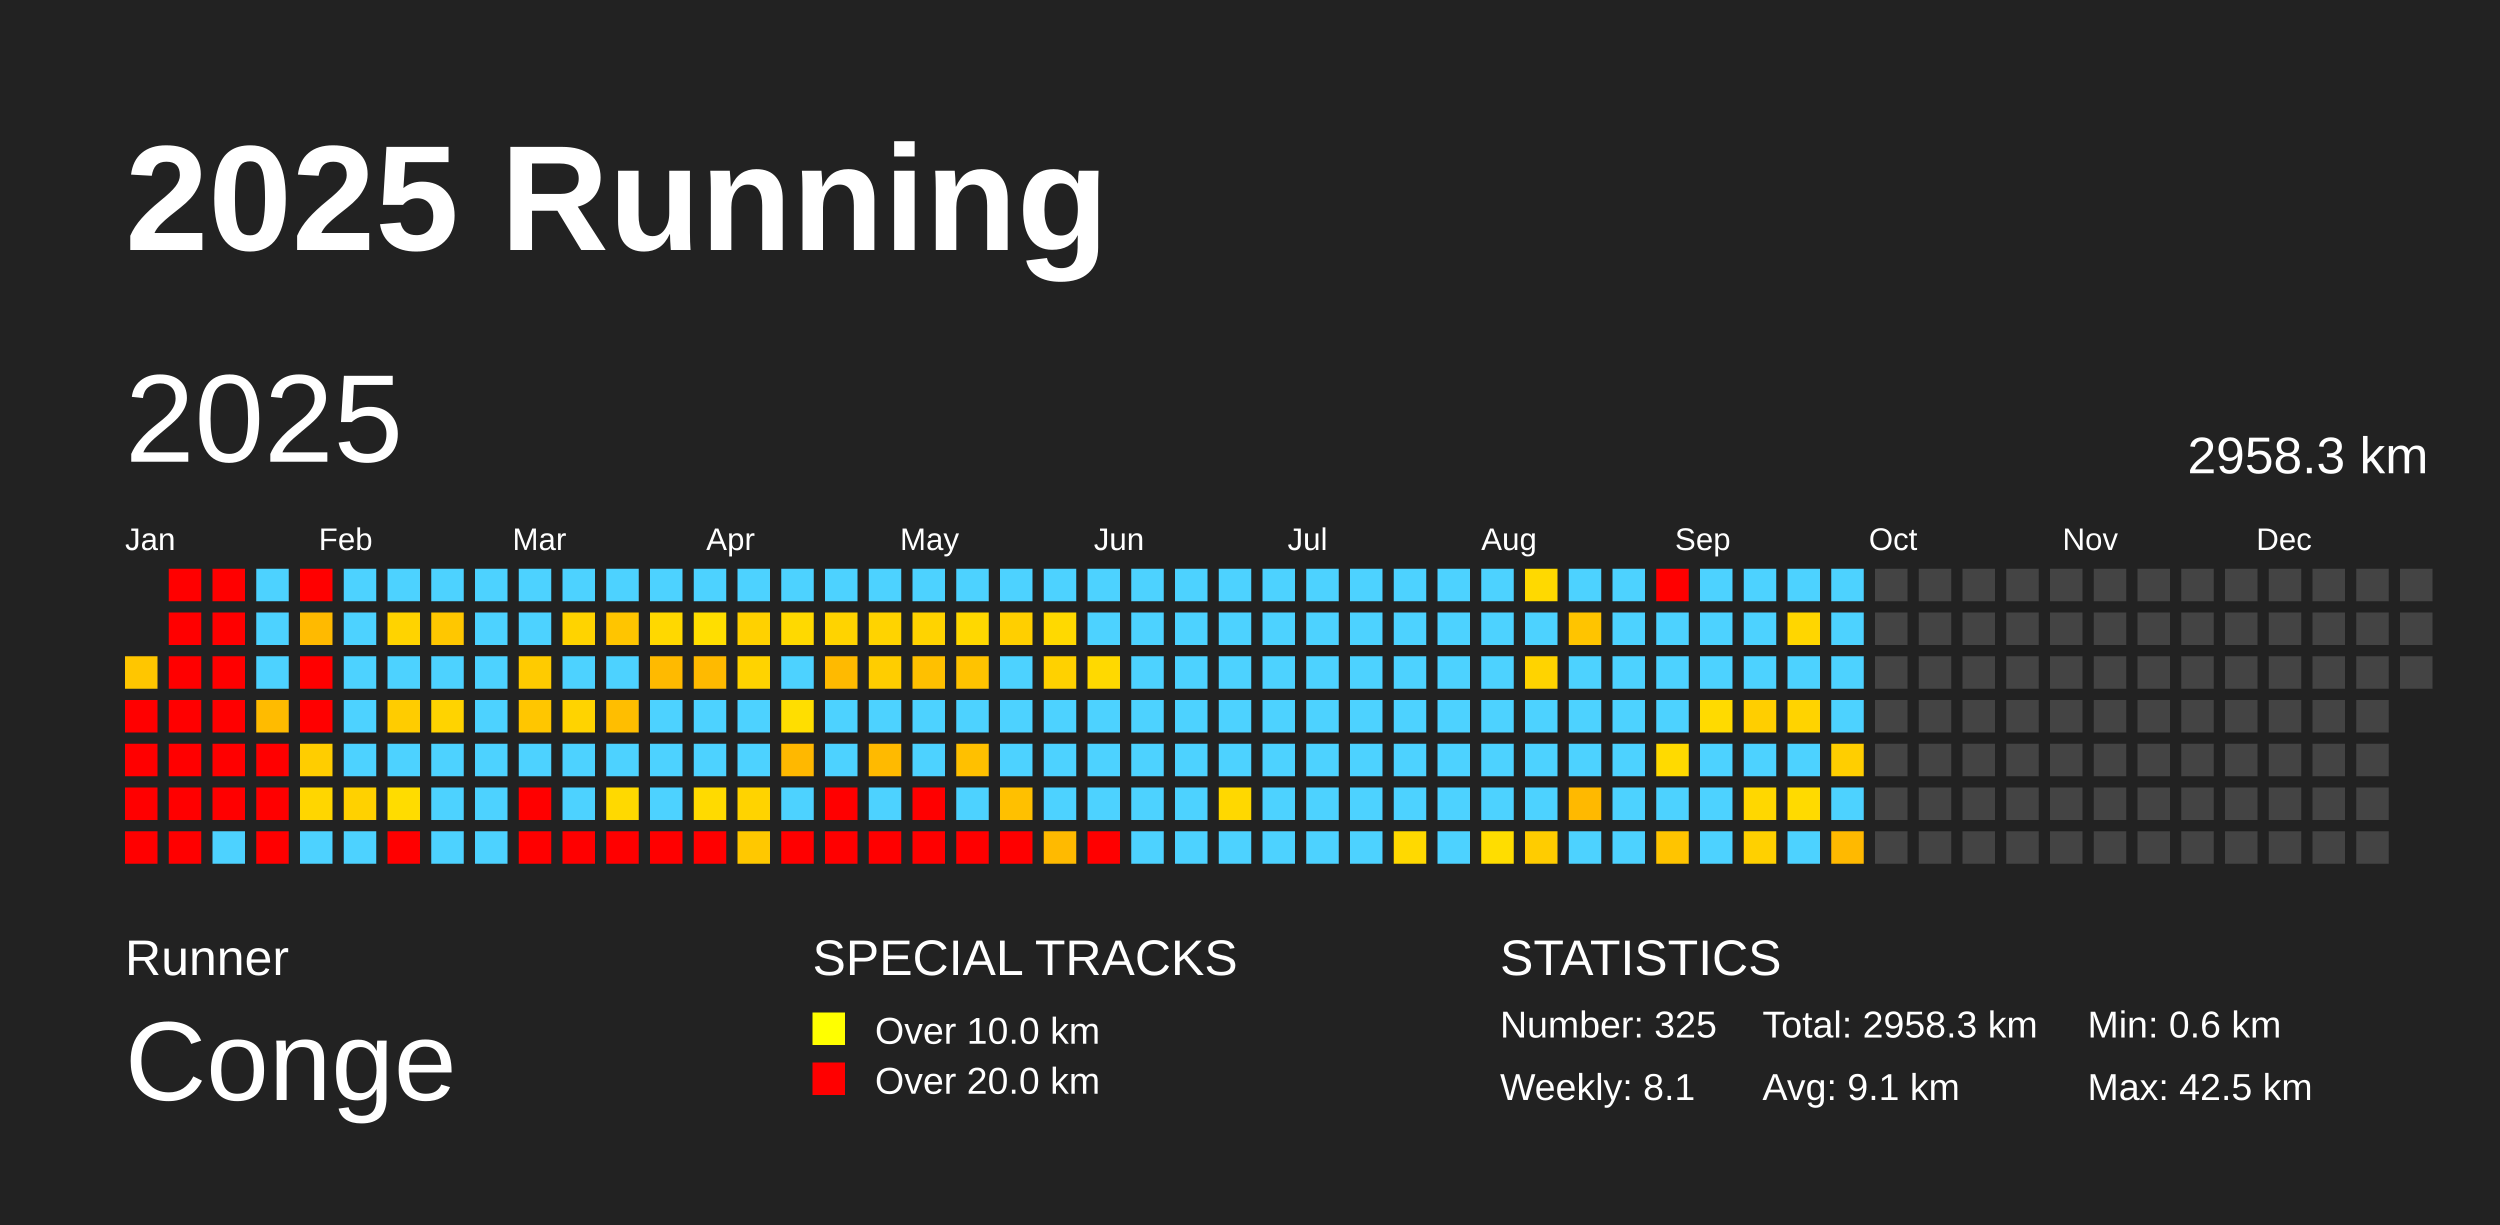
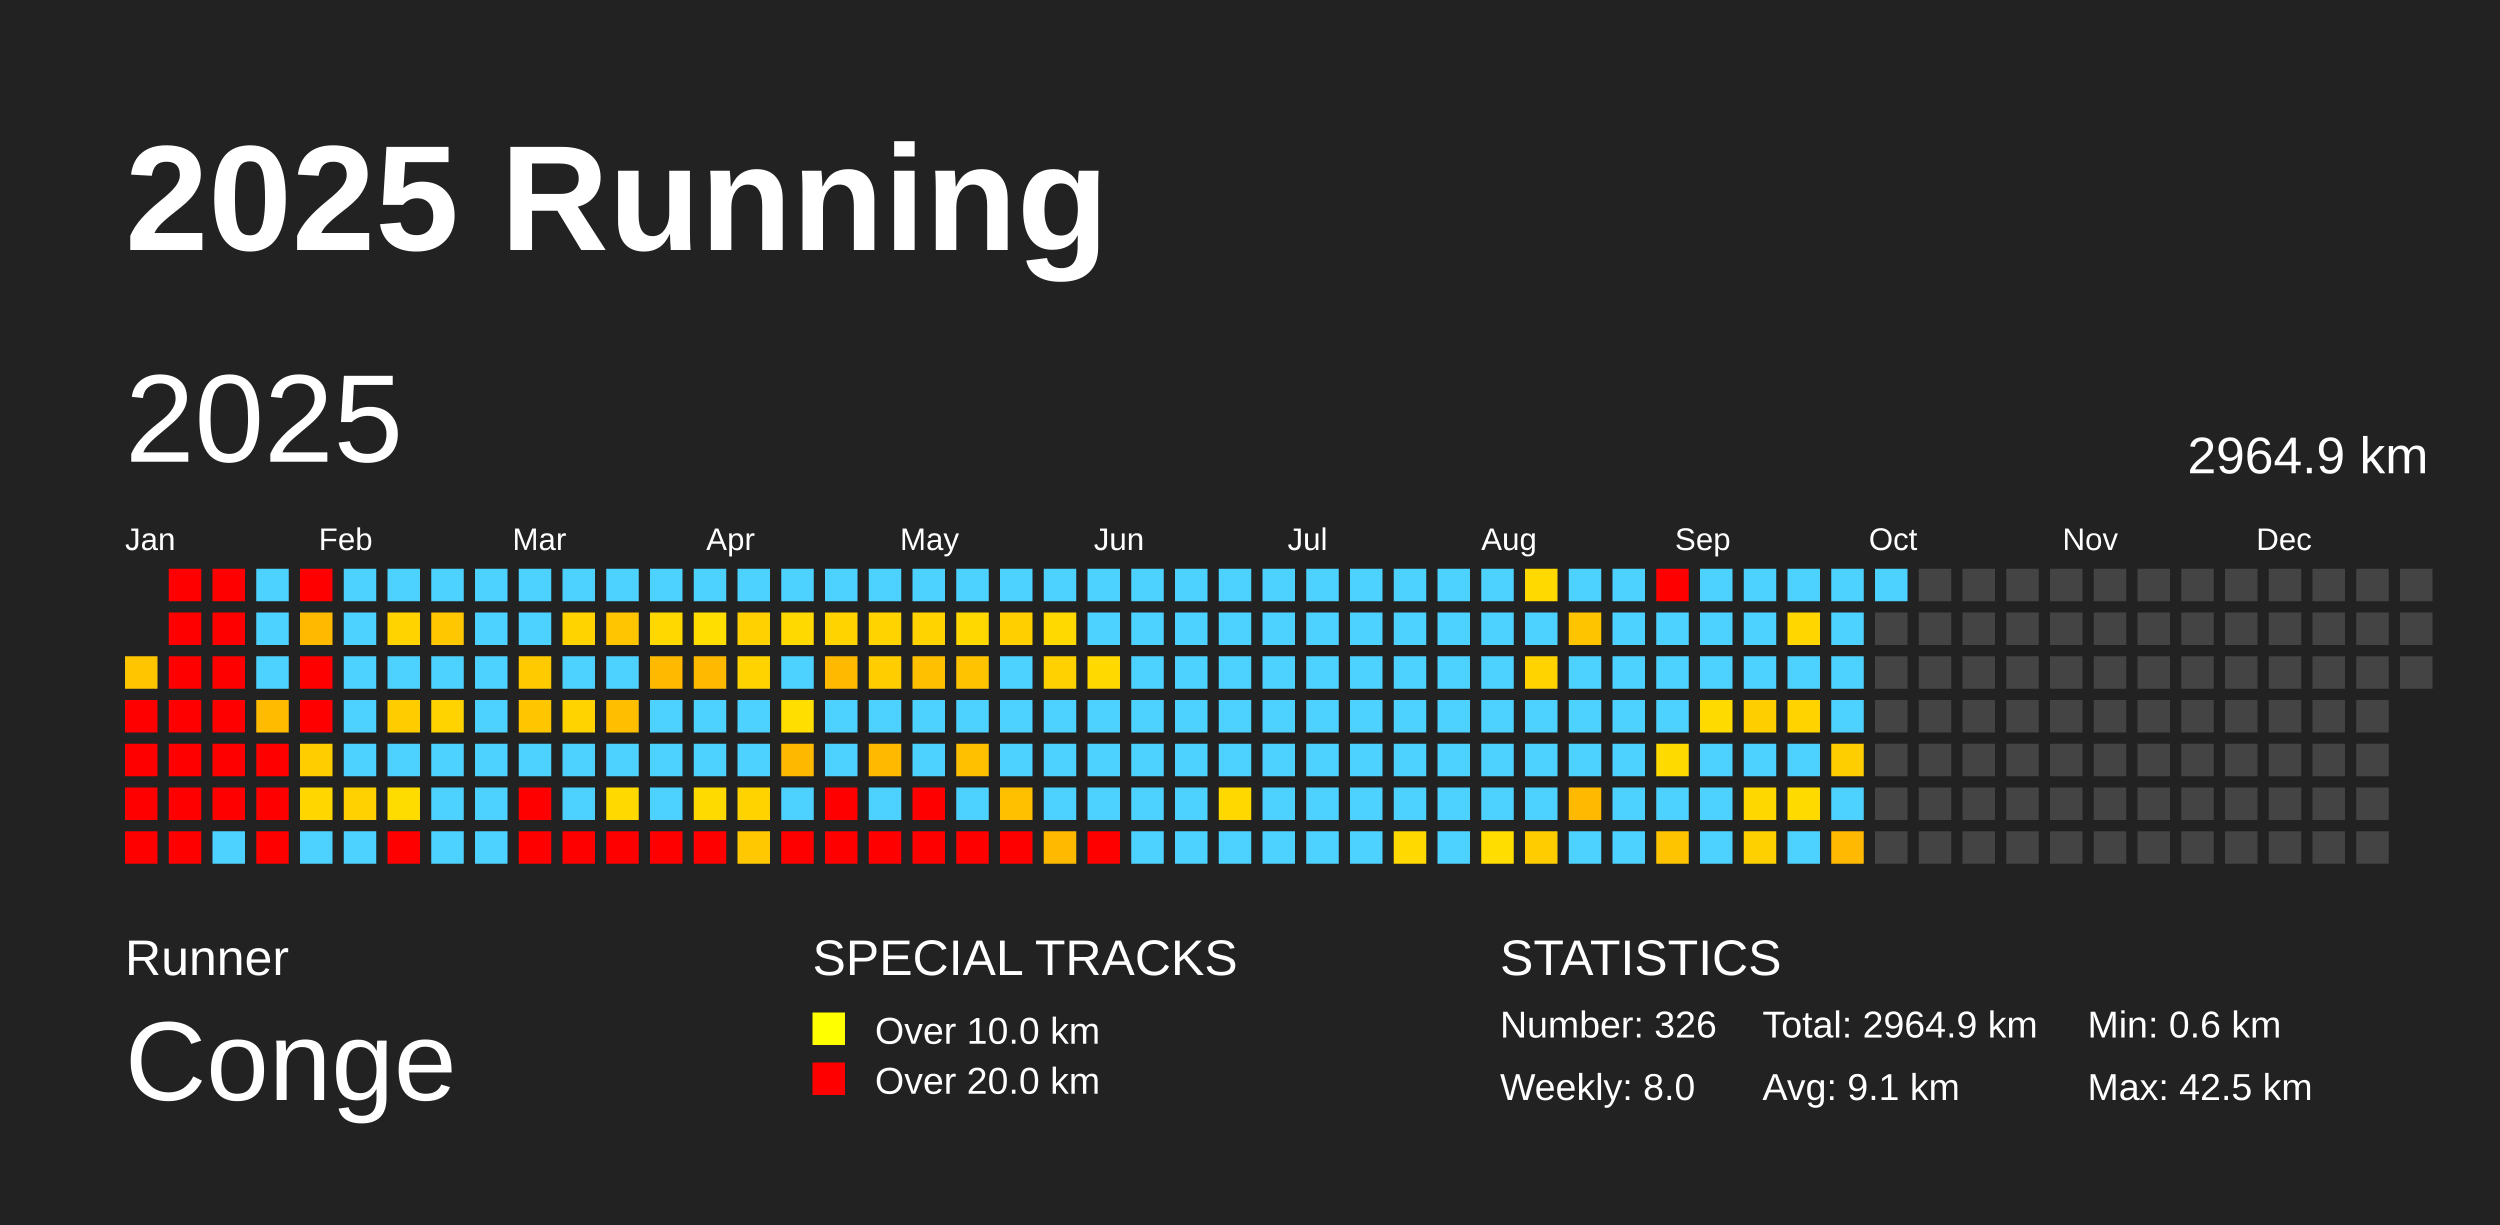
<svg xmlns="http://www.w3.org/2000/svg" baseProfile="full" height="98mm" version="1.1" viewBox="0,0,200,98" width="200mm">
  <defs />
  <rect fill="#222222" height="98" width="200" x="0" y="0" />
  <text fill="#FFFFFF" style="font-size:12px; font-family:Arial; font-weight:bold;" x="10" y="20">2025 Running</text>
  <text fill="#FFFFFF" style="font-size:4px; font-family:Arial" x="10" y="78">Runner</text>
  <text fill="#FFFFFF" style="font-size:9px; font-family:Arial" x="10" y="88">Conge</text>
  <text fill="#FFFFFF" style="font-size:4px; font-family:Arial" x="65" y="78">SPECIAL TRACKS</text>
  <rect fill="yellow" height="2.6" width="2.6" x="65" y="81" />
  <text fill="#FFFFFF" style="font-size:3px; font-family:Arial" x="70" y="83.5">Over 10.0 km</text>
  <rect fill="red" height="2.6" width="2.6" x="65" y="85" />
  <text fill="#FFFFFF" style="font-size:3px; font-family:Arial" x="70" y="87.5">Over 20.0 km</text>
  <text fill="#FFFFFF" style="font-size:4px; font-family:Arial" x="120" y="78">STATISTICS</text>
-   <text fill="#FFFFFF" style="font-size:3px; font-family:Arial" x="120" y="83">Number: 325</text>
-   <text fill="#FFFFFF" style="font-size:3px; font-family:Arial" x="120" y="88">Weekly: 8.1</text>
-   <text fill="#FFFFFF" style="font-size:3px; font-family:Arial" x="141" y="83">Total: 2958.3 km</text>
+   <text fill="#FFFFFF" style="font-size:3px; font-family:Arial" x="120" y="83">Number: 326</text>
+   <text fill="#FFFFFF" style="font-size:3px; font-family:Arial" x="120" y="88">Weekly: 8.0</text>
+   <text fill="#FFFFFF" style="font-size:3px; font-family:Arial" x="141" y="83">Total: 2964.9 km</text>
  <text fill="#FFFFFF" style="font-size:3px; font-family:Arial" x="141" y="88">Avg: 9.1 km</text>
  <text fill="#FFFFFF" style="font-size:3px; font-family:Arial" x="167" y="83">Min: 0.6 km</text>
  <text fill="#FFFFFF" style="font-size:3px; font-family:Arial" x="167" y="88">Max: 42.5 km</text>
  <text dominant-baseline="hanging" fill="#FFFFFF" style="font-size:10.0px; font-family:Arial;" x="10" y="30">2025</text>
-   <text dominant-baseline="hanging" fill="#FFFFFF" style="font-size:4.125px; font-family:Arial;" x="175" y="35">2958.3 km</text>
+   <text dominant-baseline="hanging" fill="#FFFFFF" style="font-size:4.125px; font-family:Arial;" x="175" y="35">2964.9 km</text>
  <text fill="#FFFFFF" style="font-size:2.5px; font-family:Arial" x="10.0" y="44">Jan</text>
  <text fill="#FFFFFF" style="font-size:2.5px; font-family:Arial" x="25.5" y="44">Feb</text>
  <text fill="#FFFFFF" style="font-size:2.5px; font-family:Arial" x="41.0" y="44">Mar</text>
  <text fill="#FFFFFF" style="font-size:2.5px; font-family:Arial" x="56.5" y="44">Apr</text>
  <text fill="#FFFFFF" style="font-size:2.5px; font-family:Arial" x="72.0" y="44">May</text>
  <text fill="#FFFFFF" style="font-size:2.5px; font-family:Arial" x="87.5" y="44">Jun</text>
  <text fill="#FFFFFF" style="font-size:2.5px; font-family:Arial" x="103.0" y="44">Jul</text>
  <text fill="#FFFFFF" style="font-size:2.5px; font-family:Arial" x="118.5" y="44">Aug</text>
  <text fill="#FFFFFF" style="font-size:2.5px; font-family:Arial" x="134.0" y="44">Sep</text>
  <text fill="#FFFFFF" style="font-size:2.5px; font-family:Arial" x="149.5" y="44">Oct</text>
  <text fill="#FFFFFF" style="font-size:2.5px; font-family:Arial" x="165.0" y="44">Nov</text>
  <text fill="#FFFFFF" style="font-size:2.5px; font-family:Arial" x="180.5" y="44">Dec</text>
  <rect fill="#ffc600" height="2.6" width="2.6" x="10.0" y="52.5" />
  <rect fill="red" height="2.6" width="2.6" x="10.0" y="56.0" />
  <rect fill="red" height="2.6" width="2.6" x="10.0" y="59.5" />
  <rect fill="red" height="2.6" width="2.6" x="10.0" y="63.0" />
  <rect fill="red" height="2.6" width="2.6" x="10.0" y="66.5" />
  <rect fill="red" height="2.6" width="2.6" x="13.5" y="45.5" />
  <rect fill="red" height="2.6" width="2.6" x="13.5" y="49.0" />
  <rect fill="red" height="2.6" width="2.6" x="13.5" y="52.5" />
  <rect fill="red" height="2.6" width="2.6" x="13.5" y="56.0" />
  <rect fill="red" height="2.6" width="2.6" x="13.5" y="59.5" />
  <rect fill="red" height="2.6" width="2.6" x="13.5" y="63.0" />
  <rect fill="red" height="2.6" width="2.6" x="13.5" y="66.5" />
  <rect fill="red" height="2.6" width="2.6" x="17.0" y="45.5" />
  <rect fill="red" height="2.6" width="2.6" x="17.0" y="49.0" />
  <rect fill="red" height="2.6" width="2.6" x="17.0" y="52.5" />
  <rect fill="red" height="2.6" width="2.6" x="17.0" y="56.0" />
  <rect fill="red" height="2.6" width="2.6" x="17.0" y="59.5" />
  <rect fill="red" height="2.6" width="2.6" x="17.0" y="63.0" />
  <rect fill="#4dd2ff" height="2.6" width="2.6" x="17.0" y="66.5" />
  <rect fill="#4dd2ff" height="2.6" width="2.6" x="20.5" y="45.5" />
  <rect fill="#4dd2ff" height="2.6" width="2.6" x="20.5" y="49.0" />
  <rect fill="#4dd2ff" height="2.6" width="2.6" x="20.5" y="52.5" />
  <rect fill="#ffbb00" height="2.6" width="2.6" x="20.5" y="56.0" />
  <rect fill="red" height="2.6" width="2.6" x="20.5" y="59.5" />
  <rect fill="red" height="2.6" width="2.6" x="20.5" y="63.0" />
  <rect fill="red" height="2.6" width="2.6" x="20.5" y="66.5" />
  <rect fill="red" height="2.6" width="2.6" x="24.0" y="45.5" />
  <rect fill="#ffba00" height="2.6" width="2.6" x="24.0" y="49.0" />
  <rect fill="red" height="2.6" width="2.6" x="24.0" y="52.5" />
  <rect fill="red" height="2.6" width="2.6" x="24.0" y="56.0" />
  <rect fill="#ffcd00" height="2.6" width="2.6" x="24.0" y="59.5" />
  <rect fill="#ffd600" height="2.6" width="2.6" x="24.0" y="63.0" />
  <rect fill="#4dd2ff" height="2.6" width="2.6" x="24.0" y="66.5" />
  <rect fill="#4dd2ff" height="2.6" width="2.6" x="27.5" y="45.5" />
  <rect fill="#4dd2ff" height="2.6" width="2.6" x="27.5" y="49.0" />
  <rect fill="#4dd2ff" height="2.6" width="2.6" x="27.5" y="52.5" />
  <rect fill="#4dd2ff" height="2.6" width="2.6" x="27.5" y="56.0" />
  <rect fill="#4dd2ff" height="2.6" width="2.6" x="27.5" y="59.5" />
  <rect fill="#ffd100" height="2.6" width="2.6" x="27.5" y="63.0" />
  <rect fill="#4dd2ff" height="2.6" width="2.6" x="27.5" y="66.5" />
  <rect fill="#4dd2ff" height="2.6" width="2.6" x="31.0" y="45.5" />
  <rect fill="#ffd300" height="2.6" width="2.6" x="31.0" y="49.0" />
  <rect fill="#4dd2ff" height="2.6" width="2.6" x="31.0" y="52.5" />
  <rect fill="#ffcc00" height="2.6" width="2.6" x="31.0" y="56.0" />
  <rect fill="#4dd2ff" height="2.6" width="2.6" x="31.0" y="59.5" />
  <rect fill="#ffdc00" height="2.6" width="2.6" x="31.0" y="63.0" />
  <rect fill="red" height="2.6" width="2.6" x="31.0" y="66.5" />
  <rect fill="#4dd2ff" height="2.6" width="2.6" x="34.5" y="45.5" />
  <rect fill="#ffc700" height="2.6" width="2.6" x="34.5" y="49.0" />
  <rect fill="#4dd2ff" height="2.6" width="2.6" x="34.5" y="52.5" />
  <rect fill="#ffd300" height="2.6" width="2.6" x="34.5" y="56.0" />
  <rect fill="#4dd2ff" height="2.6" width="2.6" x="34.5" y="59.5" />
  <rect fill="#4dd2ff" height="2.6" width="2.6" x="34.5" y="63.0" />
  <rect fill="#4dd2ff" height="2.6" width="2.6" x="34.5" y="66.5" />
  <rect fill="#4dd2ff" height="2.6" width="2.6" x="38.0" y="45.5" />
  <rect fill="#4dd2ff" height="2.6" width="2.6" x="38.0" y="49.0" />
  <rect fill="#4dd2ff" height="2.6" width="2.6" x="38.0" y="52.5" />
  <rect fill="#4dd2ff" height="2.6" width="2.6" x="38.0" y="56.0" />
  <rect fill="#4dd2ff" height="2.6" width="2.6" x="38.0" y="59.5" />
  <rect fill="#4dd2ff" height="2.6" width="2.6" x="38.0" y="63.0" />
  <rect fill="#4dd2ff" height="2.6" width="2.6" x="38.0" y="66.5" />
  <rect fill="#4dd2ff" height="2.6" width="2.6" x="41.5" y="45.5" />
  <rect fill="#4dd2ff" height="2.6" width="2.6" x="41.5" y="49.0" />
  <rect fill="#ffcb00" height="2.6" width="2.6" x="41.5" y="52.5" />
  <rect fill="#ffc600" height="2.6" width="2.6" x="41.5" y="56.0" />
  <rect fill="#4dd2ff" height="2.6" width="2.6" x="41.5" y="59.5" />
  <rect fill="red" height="2.6" width="2.6" x="41.5" y="63.0" />
  <rect fill="red" height="2.6" width="2.6" x="41.5" y="66.5" />
  <rect fill="#4dd2ff" height="2.6" width="2.6" x="45.0" y="45.5" />
  <rect fill="#ffd300" height="2.6" width="2.6" x="45.0" y="49.0" />
  <rect fill="#4dd2ff" height="2.6" width="2.6" x="45.0" y="52.5" />
  <rect fill="#ffd300" height="2.6" width="2.6" x="45.0" y="56.0" />
  <rect fill="#4dd2ff" height="2.6" width="2.6" x="45.0" y="59.5" />
  <rect fill="#4dd2ff" height="2.6" width="2.6" x="45.0" y="63.0" />
  <rect fill="red" height="2.6" width="2.6" x="45.0" y="66.5" />
  <rect fill="#4dd2ff" height="2.6" width="2.6" x="48.5" y="45.5" />
  <rect fill="#ffc500" height="2.6" width="2.6" x="48.5" y="49.0" />
  <rect fill="#4dd2ff" height="2.6" width="2.6" x="48.5" y="52.5" />
  <rect fill="#ffbe00" height="2.6" width="2.6" x="48.5" y="56.0" />
  <rect fill="#4dd2ff" height="2.6" width="2.6" x="48.5" y="59.5" />
  <rect fill="#ffd900" height="2.6" width="2.6" x="48.5" y="63.0" />
  <rect fill="red" height="2.6" width="2.6" x="48.5" y="66.5" />
  <rect fill="#4dd2ff" height="2.6" width="2.6" x="52.0" y="45.5" />
  <rect fill="#ffd800" height="2.6" width="2.6" x="52.0" y="49.0" />
  <rect fill="#ffba00" height="2.6" width="2.6" x="52.0" y="52.5" />
  <rect fill="#4dd2ff" height="2.6" width="2.6" x="52.0" y="56.0" />
  <rect fill="#4dd2ff" height="2.6" width="2.6" x="52.0" y="59.5" />
  <rect fill="#4dd2ff" height="2.6" width="2.6" x="52.0" y="63.0" />
  <rect fill="red" height="2.6" width="2.6" x="52.0" y="66.5" />
  <rect fill="#4dd2ff" height="2.6" width="2.6" x="55.5" y="45.5" />
  <rect fill="#ffde00" height="2.6" width="2.6" x="55.5" y="49.0" />
  <rect fill="#ffba00" height="2.6" width="2.6" x="55.5" y="52.5" />
  <rect fill="#4dd2ff" height="2.6" width="2.6" x="55.5" y="56.0" />
  <rect fill="#4dd2ff" height="2.6" width="2.6" x="55.5" y="59.5" />
  <rect fill="#ffda00" height="2.6" width="2.6" x="55.5" y="63.0" />
  <rect fill="red" height="2.6" width="2.6" x="55.5" y="66.5" />
  <rect fill="#4dd2ff" height="2.6" width="2.6" x="59.0" y="45.5" />
  <rect fill="#ffd100" height="2.6" width="2.6" x="59.0" y="49.0" />
  <rect fill="#ffd300" height="2.6" width="2.6" x="59.0" y="52.5" />
  <rect fill="#4dd2ff" height="2.6" width="2.6" x="59.0" y="56.0" />
  <rect fill="#4dd2ff" height="2.6" width="2.6" x="59.0" y="59.5" />
  <rect fill="#ffd300" height="2.6" width="2.6" x="59.0" y="63.0" />
  <rect fill="#ffc800" height="2.6" width="2.6" x="59.0" y="66.5" />
  <rect fill="#4dd2ff" height="2.6" width="2.6" x="62.5" y="45.5" />
  <rect fill="#ffd900" height="2.6" width="2.6" x="62.5" y="49.0" />
  <rect fill="#4dd2ff" height="2.6" width="2.6" x="62.5" y="52.5" />
  <rect fill="#ffde00" height="2.6" width="2.6" x="62.5" y="56.0" />
  <rect fill="#ffb800" height="2.6" width="2.6" x="62.5" y="59.5" />
  <rect fill="#4dd2ff" height="2.6" width="2.6" x="62.5" y="63.0" />
  <rect fill="red" height="2.6" width="2.6" x="62.5" y="66.5" />
  <rect fill="#4dd2ff" height="2.6" width="2.6" x="66.0" y="45.5" />
  <rect fill="#ffd300" height="2.6" width="2.6" x="66.0" y="49.0" />
  <rect fill="#ffba00" height="2.6" width="2.6" x="66.0" y="52.5" />
  <rect fill="#4dd2ff" height="2.6" width="2.6" x="66.0" y="56.0" />
  <rect fill="#4dd2ff" height="2.6" width="2.6" x="66.0" y="59.5" />
  <rect fill="red" height="2.6" width="2.6" x="66.0" y="63.0" />
  <rect fill="red" height="2.6" width="2.6" x="66.0" y="66.5" />
  <rect fill="#4dd2ff" height="2.6" width="2.6" x="69.5" y="45.5" />
  <rect fill="#ffd300" height="2.6" width="2.6" x="69.5" y="49.0" />
  <rect fill="#ffcd00" height="2.6" width="2.6" x="69.5" y="52.5" />
  <rect fill="#4dd2ff" height="2.6" width="2.6" x="69.5" y="56.0" />
  <rect fill="#ffba00" height="2.6" width="2.6" x="69.5" y="59.5" />
  <rect fill="#4dd2ff" height="2.6" width="2.6" x="69.5" y="63.0" />
  <rect fill="red" height="2.6" width="2.6" x="69.5" y="66.5" />
  <rect fill="#4dd2ff" height="2.6" width="2.6" x="73.0" y="45.5" />
  <rect fill="#ffd300" height="2.6" width="2.6" x="73.0" y="49.0" />
  <rect fill="#ffc000" height="2.6" width="2.6" x="73.0" y="52.5" />
  <rect fill="#4dd2ff" height="2.6" width="2.6" x="73.0" y="56.0" />
  <rect fill="#4dd2ff" height="2.6" width="2.6" x="73.0" y="59.5" />
  <rect fill="red" height="2.6" width="2.6" x="73.0" y="63.0" />
  <rect fill="red" height="2.6" width="2.6" x="73.0" y="66.5" />
  <rect fill="#4dd2ff" height="2.6" width="2.6" x="76.5" y="45.5" />
  <rect fill="#ffd800" height="2.6" width="2.6" x="76.5" y="49.0" />
  <rect fill="#ffc300" height="2.6" width="2.6" x="76.5" y="52.5" />
  <rect fill="#4dd2ff" height="2.6" width="2.6" x="76.5" y="56.0" />
  <rect fill="#ffc000" height="2.6" width="2.6" x="76.5" y="59.5" />
  <rect fill="#4dd2ff" height="2.6" width="2.6" x="76.5" y="63.0" />
  <rect fill="red" height="2.6" width="2.6" x="76.5" y="66.5" />
  <rect fill="#4dd2ff" height="2.6" width="2.6" x="80.0" y="45.5" />
  <rect fill="#ffcf00" height="2.6" width="2.6" x="80.0" y="49.0" />
  <rect fill="#4dd2ff" height="2.6" width="2.6" x="80.0" y="52.5" />
  <rect fill="#4dd2ff" height="2.6" width="2.6" x="80.0" y="56.0" />
  <rect fill="#4dd2ff" height="2.6" width="2.6" x="80.0" y="59.5" />
  <rect fill="#ffc000" height="2.6" width="2.6" x="80.0" y="63.0" />
  <rect fill="red" height="2.6" width="2.6" x="80.0" y="66.5" />
  <rect fill="#4dd2ff" height="2.6" width="2.6" x="83.5" y="45.5" />
  <rect fill="#ffd900" height="2.6" width="2.6" x="83.5" y="49.0" />
  <rect fill="#ffd100" height="2.6" width="2.6" x="83.5" y="52.5" />
  <rect fill="#4dd2ff" height="2.6" width="2.6" x="83.5" y="56.0" />
  <rect fill="#4dd2ff" height="2.6" width="2.6" x="83.5" y="59.5" />
  <rect fill="#4dd2ff" height="2.6" width="2.6" x="83.5" y="63.0" />
  <rect fill="#ffba00" height="2.6" width="2.6" x="83.5" y="66.5" />
  <rect fill="#4dd2ff" height="2.6" width="2.6" x="87.0" y="45.5" />
  <rect fill="#4dd2ff" height="2.6" width="2.6" x="87.0" y="49.0" />
  <rect fill="#ffd900" height="2.6" width="2.6" x="87.0" y="52.5" />
  <rect fill="#4dd2ff" height="2.6" width="2.6" x="87.0" y="56.0" />
  <rect fill="#4dd2ff" height="2.6" width="2.6" x="87.0" y="59.5" />
  <rect fill="#4dd2ff" height="2.6" width="2.6" x="87.0" y="63.0" />
  <rect fill="red" height="2.6" width="2.6" x="87.0" y="66.5" />
  <rect fill="#4dd2ff" height="2.6" width="2.6" x="90.5" y="45.5" />
  <rect fill="#4dd2ff" height="2.6" width="2.6" x="90.5" y="49.0" />
  <rect fill="#4dd2ff" height="2.6" width="2.6" x="90.5" y="52.5" />
  <rect fill="#4dd2ff" height="2.6" width="2.6" x="90.5" y="56.0" />
  <rect fill="#4dd2ff" height="2.6" width="2.6" x="90.5" y="59.5" />
  <rect fill="#4dd2ff" height="2.6" width="2.6" x="90.5" y="63.0" />
  <rect fill="#4dd2ff" height="2.6" width="2.6" x="90.5" y="66.5" />
  <rect fill="#4dd2ff" height="2.6" width="2.6" x="94.0" y="45.5" />
  <rect fill="#4dd2ff" height="2.6" width="2.6" x="94.0" y="49.0" />
  <rect fill="#4dd2ff" height="2.6" width="2.6" x="94.0" y="52.5" />
  <rect fill="#4dd2ff" height="2.6" width="2.6" x="94.0" y="56.0" />
  <rect fill="#4dd2ff" height="2.6" width="2.6" x="94.0" y="59.5" />
  <rect fill="#4dd2ff" height="2.6" width="2.6" x="94.0" y="63.0" />
  <rect fill="#4dd2ff" height="2.6" width="2.6" x="94.0" y="66.5" />
  <rect fill="#4dd2ff" height="2.6" width="2.6" x="97.5" y="45.5" />
  <rect fill="#4dd2ff" height="2.6" width="2.6" x="97.5" y="49.0" />
  <rect fill="#4dd2ff" height="2.6" width="2.6" x="97.5" y="52.5" />
  <rect fill="#4dd2ff" height="2.6" width="2.6" x="97.5" y="56.0" />
  <rect fill="#4dd2ff" height="2.6" width="2.6" x="97.5" y="59.5" />
  <rect fill="#ffd800" height="2.6" width="2.6" x="97.5" y="63.0" />
  <rect fill="#4dd2ff" height="2.6" width="2.6" x="97.5" y="66.5" />
  <rect fill="#4dd2ff" height="2.6" width="2.6" x="101.0" y="45.5" />
  <rect fill="#4dd2ff" height="2.6" width="2.6" x="101.0" y="49.0" />
  <rect fill="#4dd2ff" height="2.6" width="2.6" x="101.0" y="52.5" />
  <rect fill="#4dd2ff" height="2.6" width="2.6" x="101.0" y="56.0" />
  <rect fill="#4dd2ff" height="2.6" width="2.6" x="101.0" y="59.5" />
  <rect fill="#4dd2ff" height="2.6" width="2.6" x="101.0" y="63.0" />
  <rect fill="#4dd2ff" height="2.6" width="2.6" x="101.0" y="66.5" />
  <rect fill="#4dd2ff" height="2.6" width="2.6" x="104.5" y="45.5" />
  <rect fill="#4dd2ff" height="2.6" width="2.6" x="104.5" y="49.0" />
  <rect fill="#4dd2ff" height="2.6" width="2.6" x="104.5" y="52.5" />
  <rect fill="#4dd2ff" height="2.6" width="2.6" x="104.5" y="56.0" />
  <rect fill="#4dd2ff" height="2.6" width="2.6" x="104.5" y="59.5" />
  <rect fill="#4dd2ff" height="2.6" width="2.6" x="104.5" y="63.0" />
  <rect fill="#4dd2ff" height="2.6" width="2.6" x="104.5" y="66.5" />
  <rect fill="#4dd2ff" height="2.6" width="2.6" x="108.0" y="45.5" />
  <rect fill="#4dd2ff" height="2.6" width="2.6" x="108.0" y="49.0" />
  <rect fill="#4dd2ff" height="2.6" width="2.6" x="108.0" y="52.5" />
  <rect fill="#4dd2ff" height="2.6" width="2.6" x="108.0" y="56.0" />
  <rect fill="#4dd2ff" height="2.6" width="2.6" x="108.0" y="59.5" />
  <rect fill="#4dd2ff" height="2.6" width="2.6" x="108.0" y="63.0" />
  <rect fill="#4dd2ff" height="2.6" width="2.6" x="108.0" y="66.5" />
  <rect fill="#4dd2ff" height="2.6" width="2.6" x="111.5" y="45.5" />
  <rect fill="#4dd2ff" height="2.6" width="2.6" x="111.5" y="49.0" />
  <rect fill="#4dd2ff" height="2.6" width="2.6" x="111.5" y="52.5" />
  <rect fill="#4dd2ff" height="2.6" width="2.6" x="111.5" y="56.0" />
  <rect fill="#4dd2ff" height="2.6" width="2.6" x="111.5" y="59.5" />
  <rect fill="#4dd2ff" height="2.6" width="2.6" x="111.5" y="63.0" />
  <rect fill="#ffd900" height="2.6" width="2.6" x="111.5" y="66.5" />
  <rect fill="#4dd2ff" height="2.6" width="2.6" x="115.0" y="45.5" />
  <rect fill="#4dd2ff" height="2.6" width="2.6" x="115.0" y="49.0" />
  <rect fill="#4dd2ff" height="2.6" width="2.6" x="115.0" y="52.5" />
  <rect fill="#4dd2ff" height="2.6" width="2.6" x="115.0" y="56.0" />
  <rect fill="#4dd2ff" height="2.6" width="2.6" x="115.0" y="59.5" />
  <rect fill="#4dd2ff" height="2.6" width="2.6" x="115.0" y="63.0" />
  <rect fill="#4dd2ff" height="2.6" width="2.6" x="115.0" y="66.5" />
  <rect fill="#4dd2ff" height="2.6" width="2.6" x="118.5" y="45.5" />
  <rect fill="#4dd2ff" height="2.6" width="2.6" x="118.5" y="49.0" />
  <rect fill="#4dd2ff" height="2.6" width="2.6" x="118.5" y="52.5" />
  <rect fill="#4dd2ff" height="2.6" width="2.6" x="118.5" y="56.0" />
  <rect fill="#4dd2ff" height="2.6" width="2.6" x="118.5" y="59.5" />
  <rect fill="#4dd2ff" height="2.6" width="2.6" x="118.5" y="63.0" />
  <rect fill="#ffdd00" height="2.6" width="2.6" x="118.5" y="66.5" />
  <rect fill="#ffd900" height="2.6" width="2.6" x="122.0" y="45.5" />
  <rect fill="#4dd2ff" height="2.6" width="2.6" x="122.0" y="49.0" />
  <rect fill="#ffd300" height="2.6" width="2.6" x="122.0" y="52.5" />
  <rect fill="#4dd2ff" height="2.6" width="2.6" x="122.0" y="56.0" />
  <rect fill="#4dd2ff" height="2.6" width="2.6" x="122.0" y="59.5" />
  <rect fill="#4dd2ff" height="2.6" width="2.6" x="122.0" y="63.0" />
  <rect fill="#ffcc00" height="2.6" width="2.6" x="122.0" y="66.5" />
  <rect fill="#4dd2ff" height="2.6" width="2.6" x="125.5" y="45.5" />
  <rect fill="#ffc400" height="2.6" width="2.6" x="125.5" y="49.0" />
  <rect fill="#4dd2ff" height="2.6" width="2.6" x="125.5" y="52.5" />
  <rect fill="#4dd2ff" height="2.6" width="2.6" x="125.5" y="56.0" />
  <rect fill="#4dd2ff" height="2.6" width="2.6" x="125.5" y="59.5" />
  <rect fill="#ffb900" height="2.6" width="2.6" x="125.5" y="63.0" />
  <rect fill="#4dd2ff" height="2.6" width="2.6" x="125.5" y="66.5" />
  <rect fill="#4dd2ff" height="2.6" width="2.6" x="129.0" y="45.5" />
  <rect fill="#4dd2ff" height="2.6" width="2.6" x="129.0" y="49.0" />
  <rect fill="#4dd2ff" height="2.6" width="2.6" x="129.0" y="52.5" />
  <rect fill="#4dd2ff" height="2.6" width="2.6" x="129.0" y="56.0" />
  <rect fill="#4dd2ff" height="2.6" width="2.6" x="129.0" y="59.5" />
  <rect fill="#4dd2ff" height="2.6" width="2.6" x="129.0" y="63.0" />
  <rect fill="#4dd2ff" height="2.6" width="2.6" x="129.0" y="66.5" />
  <rect fill="red" height="2.6" width="2.6" x="132.5" y="45.5" />
  <rect fill="#4dd2ff" height="2.6" width="2.6" x="132.5" y="49.0" />
  <rect fill="#4dd2ff" height="2.6" width="2.6" x="132.5" y="52.5" />
  <rect fill="#4dd2ff" height="2.6" width="2.6" x="132.5" y="56.0" />
  <rect fill="#ffda00" height="2.6" width="2.6" x="132.5" y="59.5" />
  <rect fill="#4dd2ff" height="2.6" width="2.6" x="132.5" y="63.0" />
  <rect fill="#ffc400" height="2.6" width="2.6" x="132.5" y="66.5" />
  <rect fill="#4dd2ff" height="2.6" width="2.6" x="136.0" y="45.5" />
  <rect fill="#4dd2ff" height="2.6" width="2.6" x="136.0" y="49.0" />
  <rect fill="#4dd2ff" height="2.6" width="2.6" x="136.0" y="52.5" />
  <rect fill="#ffda00" height="2.6" width="2.6" x="136.0" y="56.0" />
  <rect fill="#4dd2ff" height="2.6" width="2.6" x="136.0" y="59.5" />
  <rect fill="#4dd2ff" height="2.6" width="2.6" x="136.0" y="63.0" />
  <rect fill="#4dd2ff" height="2.6" width="2.6" x="136.0" y="66.5" />
  <rect fill="#4dd2ff" height="2.6" width="2.6" x="139.5" y="45.5" />
  <rect fill="#4dd2ff" height="2.6" width="2.6" x="139.5" y="49.0" />
  <rect fill="#4dd2ff" height="2.6" width="2.6" x="139.5" y="52.5" />
  <rect fill="#ffce00" height="2.6" width="2.6" x="139.5" y="56.0" />
  <rect fill="#4dd2ff" height="2.6" width="2.6" x="139.5" y="59.5" />
  <rect fill="#ffd700" height="2.6" width="2.6" x="139.5" y="63.0" />
  <rect fill="#ffd000" height="2.6" width="2.6" x="139.5" y="66.5" />
  <rect fill="#4dd2ff" height="2.6" width="2.6" x="143.0" y="45.5" />
  <rect fill="#ffd600" height="2.6" width="2.6" x="143.0" y="49.0" />
  <rect fill="#4dd2ff" height="2.6" width="2.6" x="143.0" y="52.5" />
  <rect fill="#ffd300" height="2.6" width="2.6" x="143.0" y="56.0" />
  <rect fill="#4dd2ff" height="2.6" width="2.6" x="143.0" y="59.5" />
  <rect fill="#ffda00" height="2.6" width="2.6" x="143.0" y="63.0" />
  <rect fill="#4dd2ff" height="2.6" width="2.6" x="143.0" y="66.5" />
  <rect fill="#4dd2ff" height="2.6" width="2.6" x="146.5" y="45.5" />
  <rect fill="#4dd2ff" height="2.6" width="2.6" x="146.5" y="49.0" />
  <rect fill="#4dd2ff" height="2.6" width="2.6" x="146.5" y="52.5" />
  <rect fill="#4dd2ff" height="2.6" width="2.6" x="146.5" y="56.0" />
  <rect fill="#ffce00" height="2.6" width="2.6" x="146.5" y="59.5" />
  <rect fill="#4dd2ff" height="2.6" width="2.6" x="146.5" y="63.0" />
  <rect fill="#ffb900" height="2.6" width="2.6" x="146.5" y="66.5" />
-   <rect fill="#444444" height="2.6" width="2.6" x="150.0" y="45.5" />
+   <rect fill="#4dd2ff" height="2.6" width="2.6" x="150.0" y="45.5" />
  <rect fill="#444444" height="2.6" width="2.6" x="150.0" y="49.0" />
  <rect fill="#444444" height="2.6" width="2.6" x="150.0" y="52.5" />
  <rect fill="#444444" height="2.6" width="2.6" x="150.0" y="56.0" />
  <rect fill="#444444" height="2.6" width="2.6" x="150.0" y="59.5" />
  <rect fill="#444444" height="2.6" width="2.6" x="150.0" y="63.0" />
  <rect fill="#444444" height="2.6" width="2.6" x="150.0" y="66.5" />
  <rect fill="#444444" height="2.6" width="2.6" x="153.5" y="45.5" />
  <rect fill="#444444" height="2.6" width="2.6" x="153.5" y="49.0" />
  <rect fill="#444444" height="2.6" width="2.6" x="153.5" y="52.5" />
  <rect fill="#444444" height="2.6" width="2.6" x="153.5" y="56.0" />
  <rect fill="#444444" height="2.6" width="2.6" x="153.5" y="59.5" />
  <rect fill="#444444" height="2.6" width="2.6" x="153.5" y="63.0" />
  <rect fill="#444444" height="2.6" width="2.6" x="153.5" y="66.5" />
  <rect fill="#444444" height="2.6" width="2.6" x="157.0" y="45.5" />
  <rect fill="#444444" height="2.6" width="2.6" x="157.0" y="49.0" />
  <rect fill="#444444" height="2.6" width="2.6" x="157.0" y="52.5" />
  <rect fill="#444444" height="2.6" width="2.6" x="157.0" y="56.0" />
  <rect fill="#444444" height="2.6" width="2.6" x="157.0" y="59.5" />
  <rect fill="#444444" height="2.6" width="2.6" x="157.0" y="63.0" />
  <rect fill="#444444" height="2.6" width="2.6" x="157.0" y="66.5" />
  <rect fill="#444444" height="2.6" width="2.6" x="160.5" y="45.5" />
  <rect fill="#444444" height="2.6" width="2.6" x="160.5" y="49.0" />
  <rect fill="#444444" height="2.6" width="2.6" x="160.5" y="52.5" />
  <rect fill="#444444" height="2.6" width="2.6" x="160.5" y="56.0" />
  <rect fill="#444444" height="2.6" width="2.6" x="160.5" y="59.5" />
  <rect fill="#444444" height="2.6" width="2.6" x="160.5" y="63.0" />
  <rect fill="#444444" height="2.6" width="2.6" x="160.5" y="66.5" />
  <rect fill="#444444" height="2.6" width="2.6" x="164.0" y="45.5" />
  <rect fill="#444444" height="2.6" width="2.6" x="164.0" y="49.0" />
  <rect fill="#444444" height="2.6" width="2.6" x="164.0" y="52.5" />
  <rect fill="#444444" height="2.6" width="2.6" x="164.0" y="56.0" />
  <rect fill="#444444" height="2.6" width="2.6" x="164.0" y="59.5" />
  <rect fill="#444444" height="2.6" width="2.6" x="164.0" y="63.0" />
  <rect fill="#444444" height="2.6" width="2.6" x="164.0" y="66.5" />
  <rect fill="#444444" height="2.6" width="2.6" x="167.5" y="45.5" />
  <rect fill="#444444" height="2.6" width="2.6" x="167.5" y="49.0" />
  <rect fill="#444444" height="2.6" width="2.6" x="167.5" y="52.5" />
  <rect fill="#444444" height="2.6" width="2.6" x="167.5" y="56.0" />
  <rect fill="#444444" height="2.6" width="2.6" x="167.5" y="59.5" />
  <rect fill="#444444" height="2.6" width="2.6" x="167.5" y="63.0" />
  <rect fill="#444444" height="2.6" width="2.6" x="167.5" y="66.5" />
  <rect fill="#444444" height="2.6" width="2.6" x="171.0" y="45.5" />
  <rect fill="#444444" height="2.6" width="2.6" x="171.0" y="49.0" />
  <rect fill="#444444" height="2.6" width="2.6" x="171.0" y="52.5" />
  <rect fill="#444444" height="2.6" width="2.6" x="171.0" y="56.0" />
  <rect fill="#444444" height="2.6" width="2.6" x="171.0" y="59.5" />
  <rect fill="#444444" height="2.6" width="2.6" x="171.0" y="63.0" />
  <rect fill="#444444" height="2.6" width="2.6" x="171.0" y="66.5" />
  <rect fill="#444444" height="2.6" width="2.6" x="174.5" y="45.5" />
  <rect fill="#444444" height="2.6" width="2.6" x="174.5" y="49.0" />
  <rect fill="#444444" height="2.6" width="2.6" x="174.5" y="52.5" />
  <rect fill="#444444" height="2.6" width="2.6" x="174.5" y="56.0" />
  <rect fill="#444444" height="2.6" width="2.6" x="174.5" y="59.5" />
  <rect fill="#444444" height="2.6" width="2.6" x="174.5" y="63.0" />
  <rect fill="#444444" height="2.6" width="2.6" x="174.5" y="66.5" />
  <rect fill="#444444" height="2.6" width="2.6" x="178.0" y="45.5" />
  <rect fill="#444444" height="2.6" width="2.6" x="178.0" y="49.0" />
  <rect fill="#444444" height="2.6" width="2.6" x="178.0" y="52.5" />
  <rect fill="#444444" height="2.6" width="2.6" x="178.0" y="56.0" />
  <rect fill="#444444" height="2.6" width="2.6" x="178.0" y="59.5" />
  <rect fill="#444444" height="2.6" width="2.6" x="178.0" y="63.0" />
  <rect fill="#444444" height="2.6" width="2.6" x="178.0" y="66.5" />
  <rect fill="#444444" height="2.6" width="2.6" x="181.5" y="45.5" />
  <rect fill="#444444" height="2.6" width="2.6" x="181.5" y="49.0" />
  <rect fill="#444444" height="2.6" width="2.6" x="181.5" y="52.5" />
  <rect fill="#444444" height="2.6" width="2.6" x="181.5" y="56.0" />
  <rect fill="#444444" height="2.6" width="2.6" x="181.5" y="59.5" />
  <rect fill="#444444" height="2.6" width="2.6" x="181.5" y="63.0" />
  <rect fill="#444444" height="2.6" width="2.6" x="181.5" y="66.5" />
  <rect fill="#444444" height="2.6" width="2.6" x="185.0" y="45.5" />
  <rect fill="#444444" height="2.6" width="2.6" x="185.0" y="49.0" />
  <rect fill="#444444" height="2.6" width="2.6" x="185.0" y="52.5" />
  <rect fill="#444444" height="2.6" width="2.6" x="185.0" y="56.0" />
  <rect fill="#444444" height="2.6" width="2.6" x="185.0" y="59.5" />
  <rect fill="#444444" height="2.6" width="2.6" x="185.0" y="63.0" />
  <rect fill="#444444" height="2.6" width="2.6" x="185.0" y="66.5" />
  <rect fill="#444444" height="2.6" width="2.6" x="188.5" y="45.5" />
  <rect fill="#444444" height="2.6" width="2.6" x="188.5" y="49.0" />
  <rect fill="#444444" height="2.6" width="2.6" x="188.5" y="52.5" />
  <rect fill="#444444" height="2.6" width="2.6" x="188.5" y="56.0" />
  <rect fill="#444444" height="2.6" width="2.6" x="188.5" y="59.5" />
  <rect fill="#444444" height="2.6" width="2.6" x="188.5" y="63.0" />
  <rect fill="#444444" height="2.6" width="2.6" x="188.5" y="66.5" />
  <rect fill="#444444" height="2.6" width="2.6" x="192.0" y="45.5" />
  <rect fill="#444444" height="2.6" width="2.6" x="192.0" y="49.0" />
  <rect fill="#444444" height="2.6" width="2.6" x="192.0" y="52.5" />
</svg>
